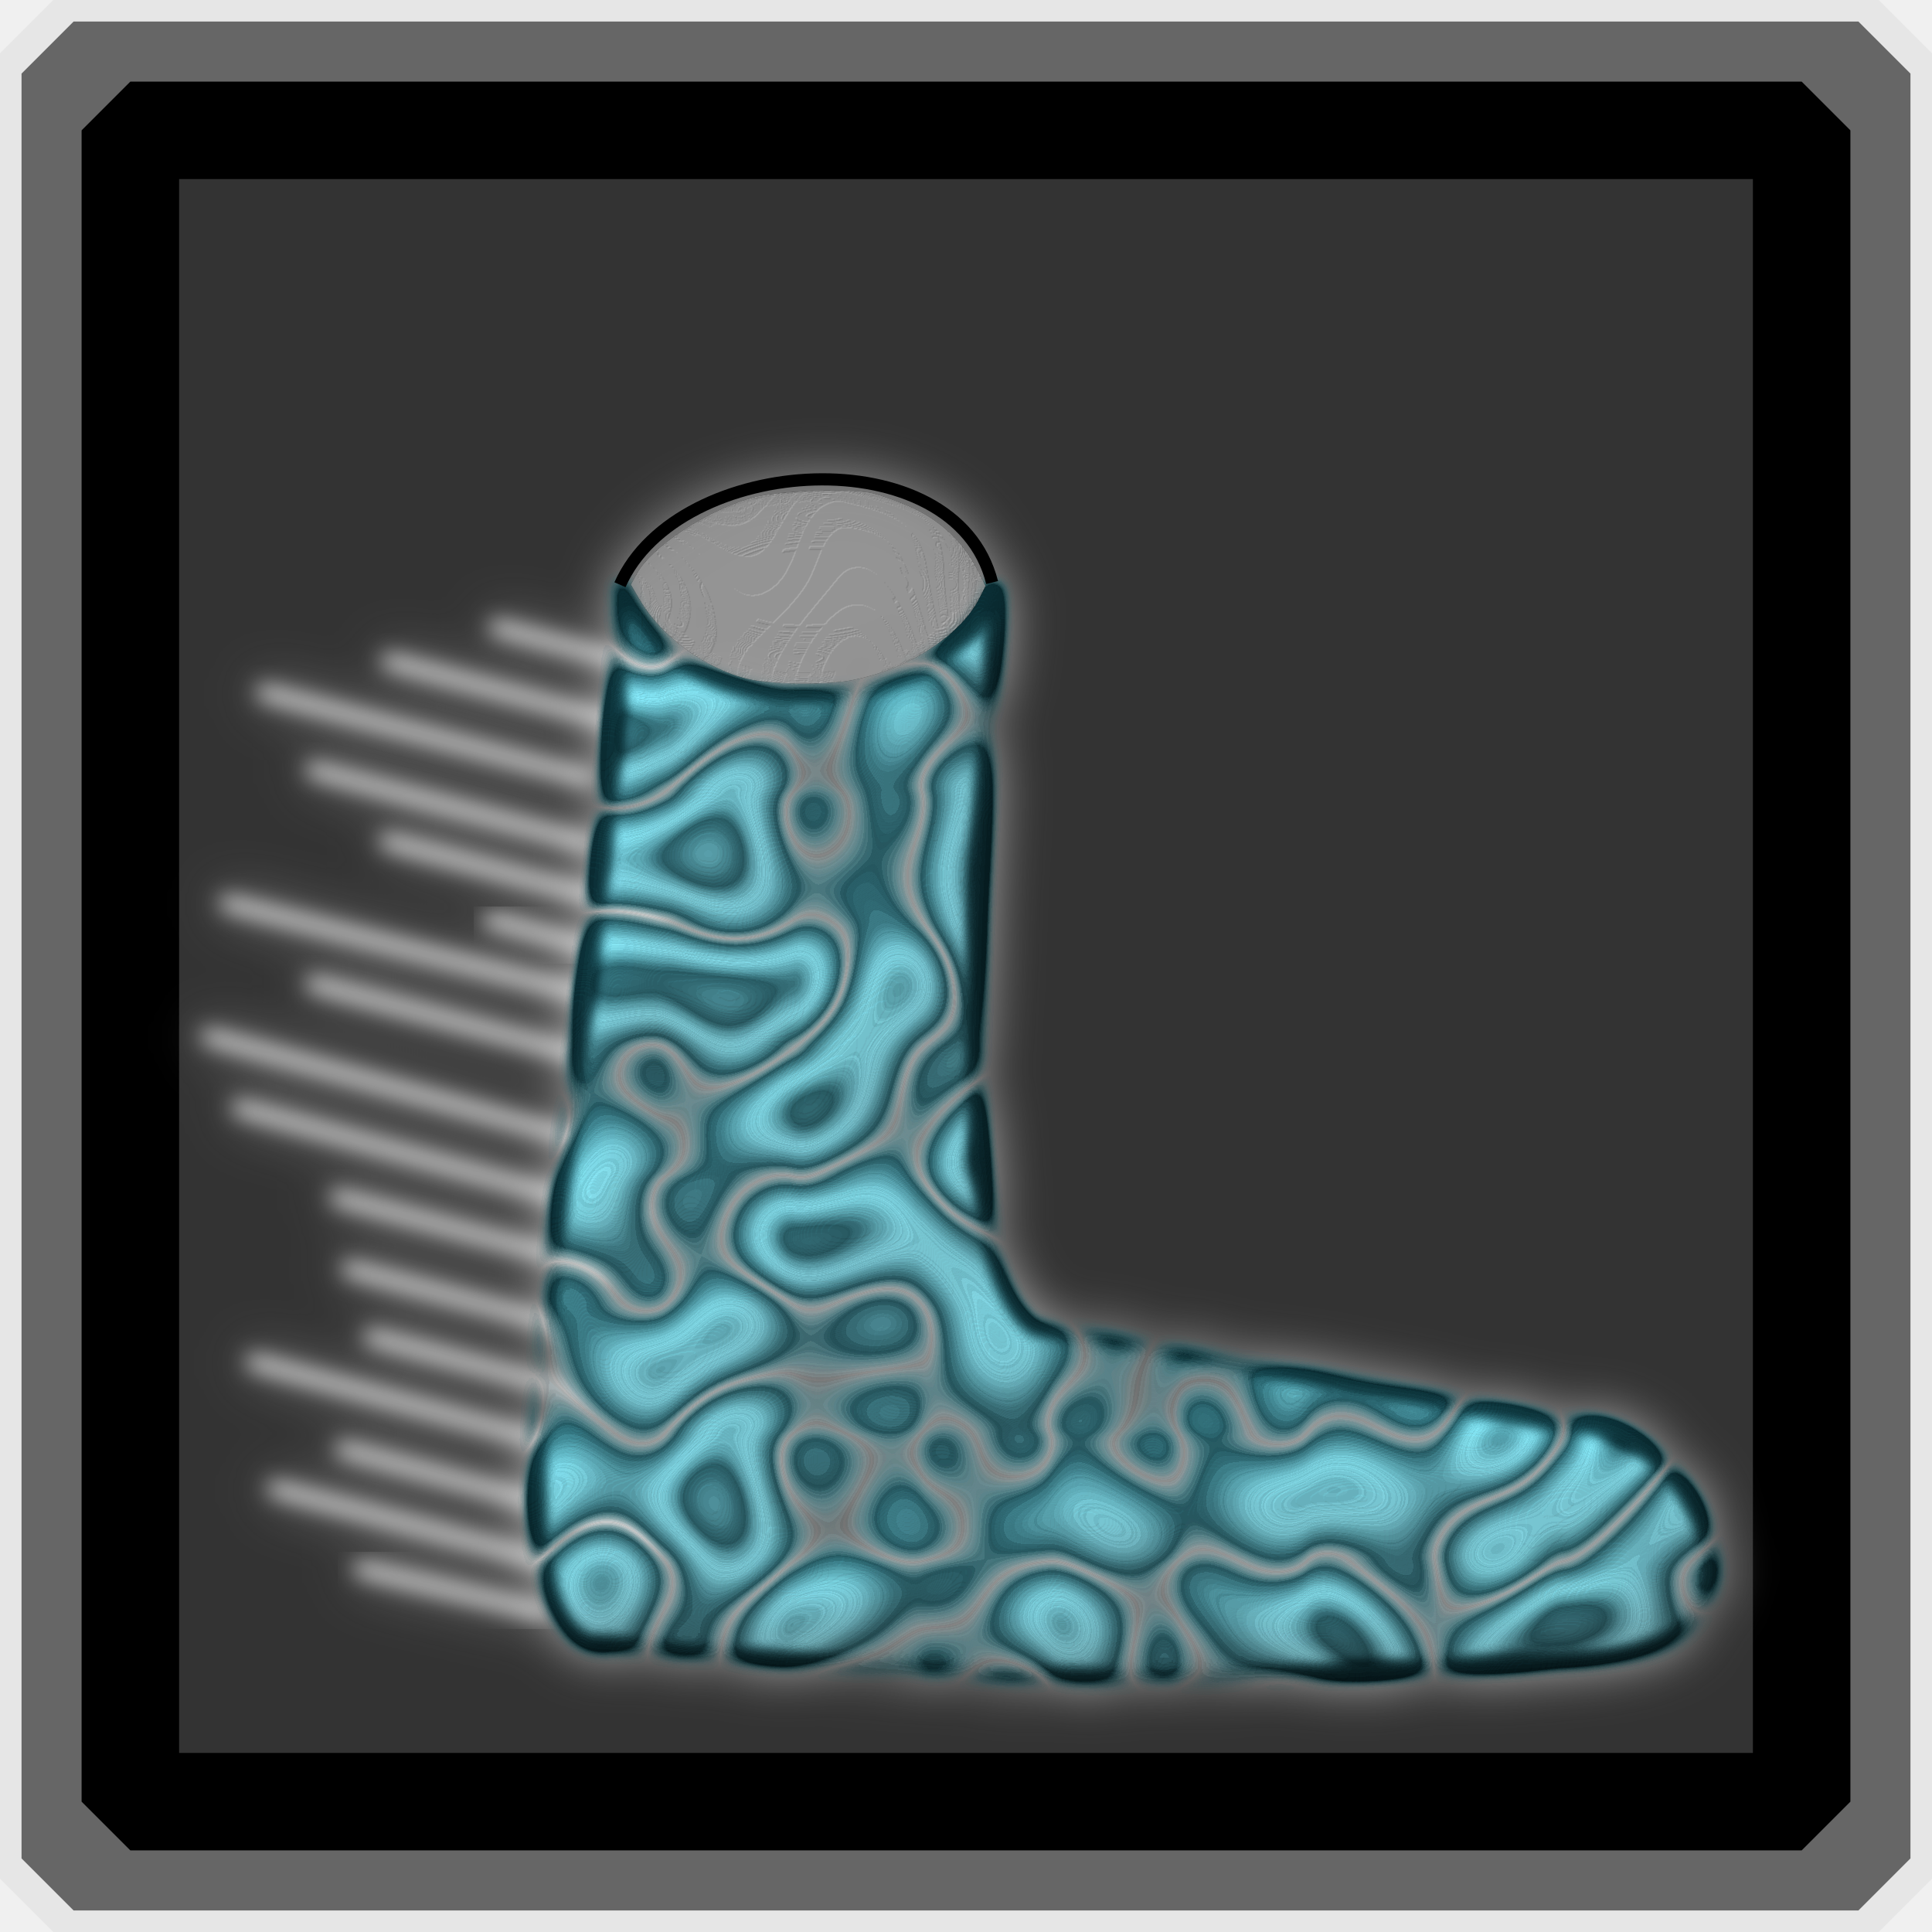
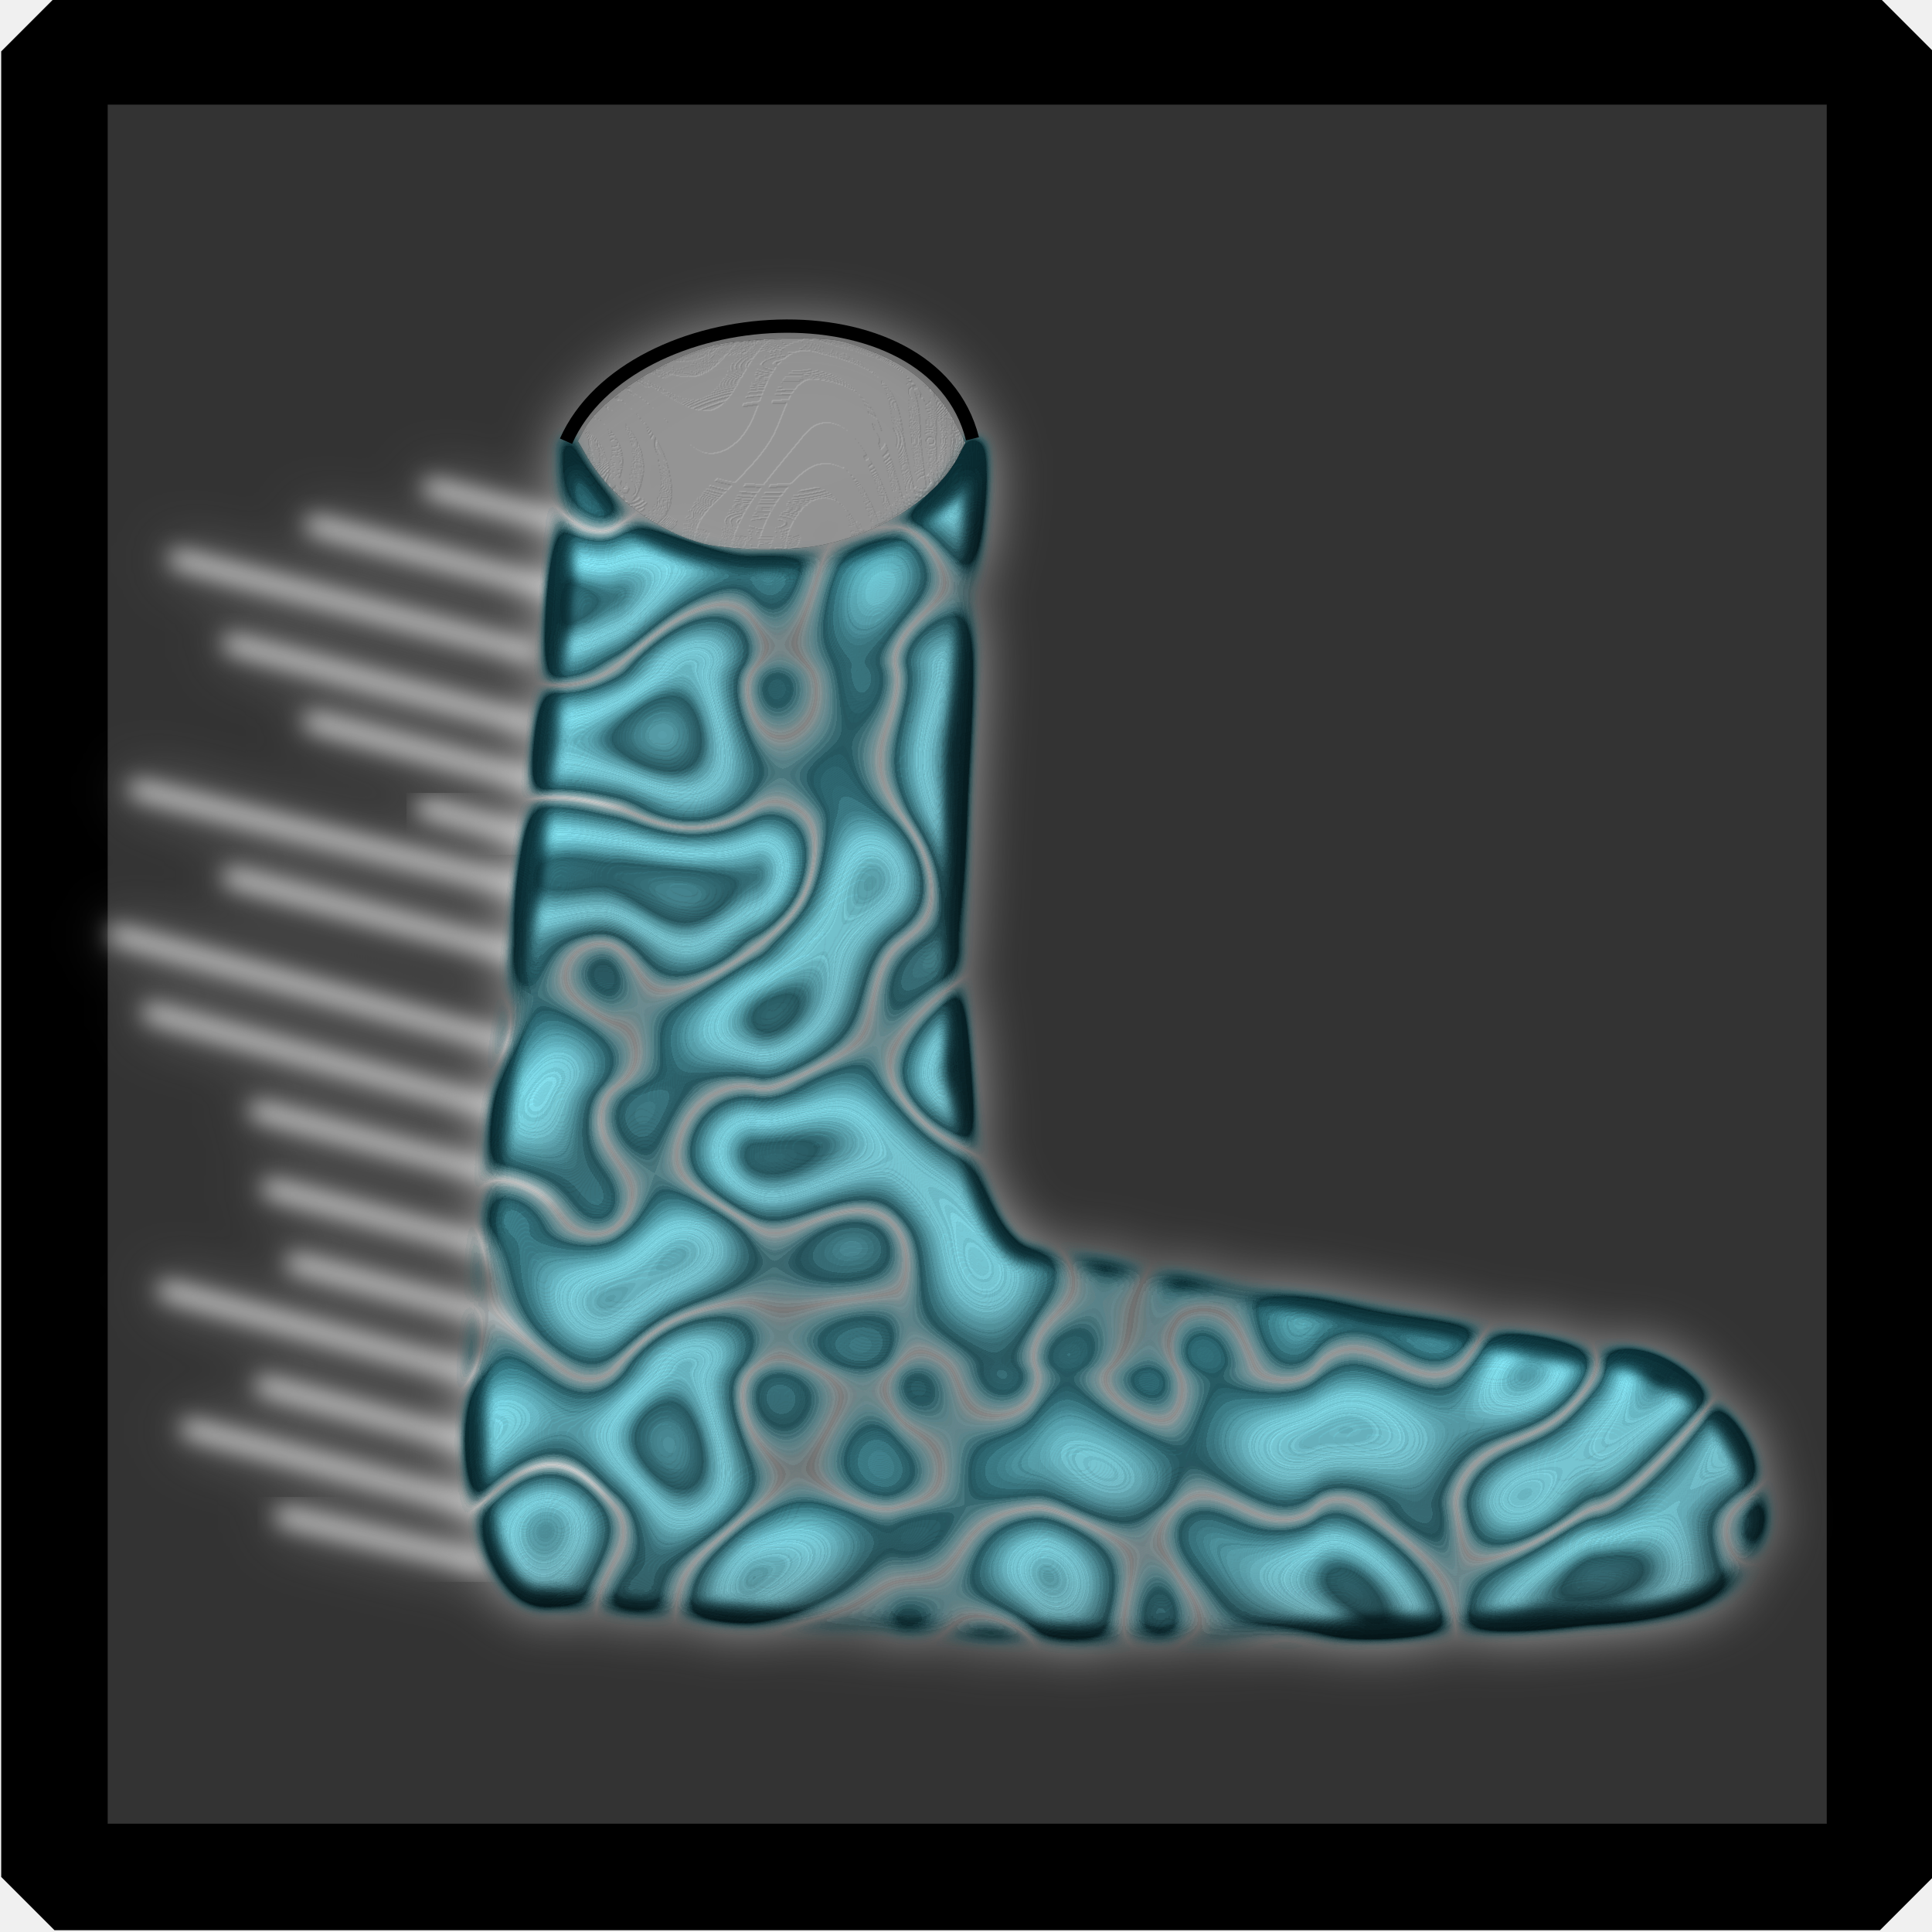
- <svg xmlns="http://www.w3.org/2000/svg" width="158.535" height="158.535" id="svg2" version="1.1">
+ <svg xmlns="http://www.w3.org/2000/svg" width="145.14" height="145.14" id="svg2" version="1.1">
  <defs id="defs4">
-     <filter id="filter5279" style="color-interpolation-filters:sRGB;">
+     <filter id="filter5279" color-interpolation-filters="sRGB">
      <feFlood id="feFlood5281" flood-opacity="0.7" flood-color="rgb(224,224,224)" result="flood" />
      <feComposite id="feComposite5283" in2="SourceGraphic" in="flood" operator="in" result="composite1" />
-       <feGaussianBlur id="feGaussianBlur5285" in="composite" stdDeviation="2" result="blur" />
+       <feGaussianBlur id="feGaussianBlur5285" stdDeviation="2" result="blur" />
      <feOffset id="feOffset5287" dx="0" dy="0" result="offset" />
      <feComposite id="feComposite5289" in2="offset" in="SourceGraphic" operator="over" result="composite2" />
    </filter>
    <filter id="filter5305" color-interpolation-filters="sRGB">
      <feGaussianBlur id="feGaussianBlur5307" stdDeviation="10" result="result8" />
      <feComposite id="feComposite5309" in2="result8" result="result6" in="SourceGraphic" operator="in" />
      <feComposite id="feComposite5311" in2="result6" operator="in" result="result11" />
      <feFlood id="feFlood5313" result="result10" in="result11" flood-opacity="1" flood-color="rgb(255,222,85)" />
      <feBlend id="feBlend5315" in2="result10" mode="normal" in="result11" result="result12" />
      <feComposite id="feComposite5317" in2="SourceGraphic" result="result2" operator="in" in="result12" />
    </filter>
    <filter id="filter5471" color-interpolation-filters="sRGB">
      <feGaussianBlur id="feGaussianBlur5473" stdDeviation="0.5" in="SourceGraphic" result="result0" />
      <feTurbulence id="feTurbulence5475" result="result1" numOctaves="1" seed="488" baseFrequency="0.095" type="turbulence" />
      <feComposite id="feComposite5477" in2="result1" in="result0" operator="in" result="result2" />
-       <feComposite id="feComposite5479" in2="result2" operator="arithmetic" in="result4" k3="1" k1="3" result="result91" />
+       <feComposite id="feComposite5479" in2="result2" operator="arithmetic" k3="1" k1="3" result="result91" k2="0" k4="0" />
      <feBlend id="feBlend5481" in2="result91" mode="multiply" result="fbSourceGraphic" />
      <feColorMatrix id="feColorMatrix5483" result="fbSourceGraphicAlpha" in="fbSourceGraphic" values="0 0 0 0 0 0 0 1 0 0 0 0 1 0 0 0 0 0 5 0" />
      <feGaussianBlur id="feGaussianBlur5485" result="result0" in="fbSourceGraphicAlpha" stdDeviation="3" />
      <feOffset id="feOffset5487" result="result3" in="result0" dy="2" dx="2" />
-       <feSpecularLighting id="feSpecularLighting5489" specularExponent="30" specularConstant="1.1" surfaceScale="2" lighting-color="rgb(111,236,253)" result="result1" in="result0">
+       <feSpecularLighting id="feSpecularLighting5489" specularExponent="30" specularConstant="1.1" surfaceScale="2" lighting-color="#6fecfd" result="result1" in="result0">
        <fePointLight id="fePointLight5491" z="20000" y="-10000" x="-5000" />
      </feSpecularLighting>
-       <feComposite id="feComposite5493" in2="fbSourceGraphicAlpha" k2="-1" operator="in" result="result2" in="result1" />
-       <feComposite id="feComposite5495" in2="result2" k3="1" k2="3" operator="arithmetic" result="result4" in="fbSourceGraphic" />
+       <feComposite id="feComposite5493" in2="fbSourceGraphicAlpha" operator="in" result="result2" in="result1" />
+       <feComposite id="feComposite5495" in2="result2" k3="1" k2="3" operator="arithmetic" result="result4" in="fbSourceGraphic" k1="0" k4="0" />
      <feBlend id="feBlend5497" in2="result4" mode="multiply" />
    </filter>
    <filter id="filter6065" y="-0.5" x="-0.5" width="2" height="2" color-interpolation-filters="sRGB">
      <feGaussianBlur id="feGaussianBlur6067" stdDeviation="2" result="result14" />
      <feFlood id="feFlood6069" flood-opacity="0.75" result="result15" flood-color="rgb(255,255,255)" in="result14" />
      <feTurbulence id="feTurbulence6071" result="result5" numOctaves="5" baseFrequency="0.004 0.004" seed="25" type="fractalNoise" />
      <feDisplacementMap id="feDisplacementMap6073" in2="result14" yChannelSelector="G" result="result8" in="result5" xChannelSelector="R" scale="200" />
-       <feDiffuseLighting id="feDiffuseLighting6075" in="result8" surfaceScale="50" lighting-color="rgb(255,255,255)" diffuseConstant="1" result="result16">
+       <feDiffuseLighting id="feDiffuseLighting6075" in="result8" surfaceScale="50" lighting-color="#ffffff" diffuseConstant="1" result="result16">
        <feDistantLight id="feDistantLight6077" azimuth="225" elevation="10" />
      </feDiffuseLighting>
      <feBlend id="feBlend6079" in2="SourceGraphic" mode="screen" result="result9" />
      <feComposite id="feComposite6081" in2="SourceGraphic" operator="in" result="result11" in="result9" />
    </filter>
-     <filter id="filter6563" x="-0.092" width="1.184" y="-0.343" height="1.686">
+     <filter id="filter6563" x="-0.092" width="1.184" y="-0.343" height="1.686" color-interpolation-filters="sRGB">
      <feGaussianBlur stdDeviation="0.896" id="feGaussianBlur6565" />
    </filter>
-     <filter id="filter6567" x="-0.092" width="1.184" y="-0.343" height="1.686">
+     <filter id="filter6567" x="-0.092" width="1.184" y="-0.343" height="1.686" color-interpolation-filters="sRGB">
      <feGaussianBlur stdDeviation="0.896" id="feGaussianBlur6569" />
    </filter>
-     <filter id="filter6571" x="-0.092" width="1.184" y="-0.343" height="1.686">
+     <filter id="filter6571" x="-0.092" width="1.184" y="-0.343" height="1.686" color-interpolation-filters="sRGB">
      <feGaussianBlur stdDeviation="0.896" id="feGaussianBlur6573" />
    </filter>
-     <filter id="filter6575" x="-0.092" width="1.184" y="-0.343" height="1.686">
+     <filter id="filter6575" x="-0.092" width="1.184" y="-0.343" height="1.686" color-interpolation-filters="sRGB">
      <feGaussianBlur stdDeviation="0.896" id="feGaussianBlur6577" />
    </filter>
-     <filter id="filter6579" x="-0.092" width="1.184" y="-0.343" height="1.686">
+     <filter id="filter6579" x="-0.092" width="1.184" y="-0.343" height="1.686" color-interpolation-filters="sRGB">
      <feGaussianBlur stdDeviation="0.896" id="feGaussianBlur6581" />
    </filter>
-     <filter id="filter6583" x="-0.092" width="1.184" y="-0.343" height="1.686">
+     <filter id="filter6583" x="-0.092" width="1.184" y="-0.343" height="1.686" color-interpolation-filters="sRGB">
      <feGaussianBlur stdDeviation="0.896" id="feGaussianBlur6585" />
    </filter>
-     <filter id="filter6587" x="-0.092" width="1.184" y="-0.343" height="1.686">
+     <filter id="filter6587" x="-0.092" width="1.184" y="-0.343" height="1.686" color-interpolation-filters="sRGB">
      <feGaussianBlur stdDeviation="0.896" id="feGaussianBlur6589" />
    </filter>
-     <filter id="filter6591" x="-0.092" width="1.184" y="-0.343" height="1.686">
+     <filter id="filter6591" x="-0.092" width="1.184" y="-0.343" height="1.686" color-interpolation-filters="sRGB">
      <feGaussianBlur stdDeviation="0.896" id="feGaussianBlur6593" />
    </filter>
-     <filter id="filter6595" x="-0.092" width="1.184" y="-0.343" height="1.686">
+     <filter id="filter6595" x="-0.092" width="1.184" y="-0.343" height="1.686" color-interpolation-filters="sRGB">
      <feGaussianBlur stdDeviation="0.896" id="feGaussianBlur6597" />
    </filter>
-     <filter id="filter6599" x="-0.092" width="1.184" y="-0.343" height="1.686">
+     <filter id="filter6599" x="-0.092" width="1.184" y="-0.343" height="1.686" color-interpolation-filters="sRGB">
      <feGaussianBlur stdDeviation="0.896" id="feGaussianBlur6601" />
    </filter>
-     <filter id="filter6603" x="-0.078" width="1.157" y="-0.295" height="1.591">
+     <filter id="filter6603" x="-0.078" width="1.157" y="-0.295" height="1.591" color-interpolation-filters="sRGB">
      <feGaussianBlur stdDeviation="0.896" id="feGaussianBlur6605" />
-     </filter>
-     <filter color-interpolation-filters="sRGB" id="filter6579-6" x="-0.092" width="1.184" y="-0.343" height="1.686">
-       <feGaussianBlur stdDeviation="0.896" id="feGaussianBlur6581-4" />
    </filter>
    <filter color-interpolation-filters="sRGB" id="filter6567-0" x="-0.092" width="1.184" y="-0.343" height="1.686">
      <feGaussianBlur stdDeviation="0.896" id="feGaussianBlur6569-9" />
    </filter>
    <filter color-interpolation-filters="sRGB" id="filter6587-5" x="-0.092" width="1.184" y="-0.343" height="1.686">
      <feGaussianBlur stdDeviation="0.896" id="feGaussianBlur6589-0" />
    </filter>
    <filter color-interpolation-filters="sRGB" id="filter6567-0-0" x="-0.092" width="1.184" y="-0.343" height="1.686">
      <feGaussianBlur stdDeviation="0.896" id="feGaussianBlur6569-9-9" />
    </filter>
  </defs>
-   <g id="layer1" transform="translate(-173.642,-311.5646)" style="display:inline">
-     <rect style="fill:none;stroke:#e6e6e6;stroke-width:8.738;stroke-linecap:round;stroke-linejoin:bevel;stroke-miterlimit:4;stroke-dasharray:none" id="rect2985-1-7" width="149.797" height="149.797" x="178.011" y="315.933" />
-     <rect style="fill:none;stroke:#666666;stroke-width:8.543;stroke-linecap:round;stroke-linejoin:bevel;stroke-miterlimit:4;stroke-dasharray:none" id="rect2985-1" width="146.457" height="146.457" x="179.681" y="317.604" />
-     <rect style="fill:#333333;stroke:#000000;stroke-width:8;stroke-linecap:round;stroke-linejoin:bevel;stroke-miterlimit:4;stroke-dasharray:none" id="rect2985" width="137.143" height="137.143" x="184.338" y="322.261" />
+   <g id="layer1" transform="translate(-173.9947,-325.1579)" style="display:inline">
+     <rect style="fill:#333333;stroke:#000000;stroke-width:8;stroke-linecap:round;stroke-linejoin:bevel;stroke-miterlimit:4;stroke-dasharray:none" id="rect2985" width="137.143" height="137.143" x="178.085" y="329.018" />
  </g>
-   <g id="layer2">
-     <g id="g5257" transform="translate(22.98097,1.767767)">
+   <g id="layer2" transform="translate(-0.3527688,-13.59332)">
+     <g id="g5257" transform="translate(14.98097,0.525381)">
      <g id="g5262" style="filter:url(#filter5279)">
        <path style="fill:#ffffff;stroke:#ffffff;stroke-width:1px;stroke-linecap:butt;stroke-linejoin:miter;stroke-opacity:1;filter:url(#filter6567-0-0)" d="M 4.709,117.013 33.171,124.801" id="path5499-9-50-9-2" />
        <path style="fill:#ffffff;stroke:#ffffff;stroke-width:1px;stroke-linecap:butt;stroke-linejoin:miter;stroke-opacity:1;filter:url(#filter6567-0)" d="m -2.614,109.864 28.462,7.788" id="path5499-9-50-9" />
        <path id="path6631" d="M -6.313,83.153 27.199,92.456" style="fill:#ffffff;stroke:#ffffff;stroke-width:1px;stroke-linecap:butt;stroke-linejoin:miter;stroke-opacity:1;filter:url(#filter6583)" />
        <path style="fill:#ffffff;stroke:#ffffff;stroke-width:1px;stroke-linecap:butt;stroke-linejoin:miter;stroke-opacity:1;filter:url(#filter6603)" d="M -1.768,54.927 25.684,62.21" id="path5499" />
        <path style="fill:#ffffff;stroke:#ffffff;stroke-width:1px;stroke-linecap:butt;stroke-linejoin:miter;stroke-opacity:1;filter:url(#filter6599)" d="M 2.273,61.279 25.684,67.552" id="path5499-6" />
        <path style="fill:#ffffff;stroke:#ffffff;stroke-width:1px;stroke-linecap:butt;stroke-linejoin:miter;stroke-opacity:1;filter:url(#filter6595)" d="M 8.334,67.127 31.745,73.4" id="path5499-1" />
        <path style="fill:#ffffff;stroke:#ffffff;stroke-width:1px;stroke-linecap:butt;stroke-linejoin:miter;stroke-opacity:1;filter:url(#filter6591)" d="M 2.273,78.821 25.684,85.094" id="path5499-63" />
        <path style="fill:#ffffff;stroke:#ffffff;stroke-width:1px;stroke-linecap:butt;stroke-linejoin:miter;stroke-opacity:1;filter:url(#filter6587)" d="M -4.798,72.216 25.684,80.004" id="path5499-4" />
        <path style="fill:#ffffff;stroke:#ffffff;stroke-width:1px;stroke-linecap:butt;stroke-linejoin:miter;stroke-opacity:1;filter:url(#filter6583)" d="M -3.788,89 29.725,98.304" id="path5499-47" />
        <path style="fill:#ffffff;stroke:#ffffff;stroke-width:1px;stroke-linecap:butt;stroke-linejoin:miter;stroke-opacity:1;filter:url(#filter6579)" d="M 4.273,96.363 27.684,102.636" id="path5499-18" />
        <path style="fill:#ffffff;stroke:#ffffff;stroke-width:1px;stroke-linecap:butt;stroke-linejoin:miter;stroke-opacity:1;filter:url(#filter6575)" d="m 7.03,107.805 23.411,6.273" id="path5499-9" />
        <path style="fill:#ffffff;stroke:#ffffff;stroke-width:1px;stroke-linecap:butt;stroke-linejoin:miter;stroke-opacity:1;filter:url(#filter6571)" d="m 5.215,102.21 23.411,6.273" id="path5499-9-5" />
        <path style="fill:#ffffff;stroke:#ffffff;stroke-width:1px;stroke-linecap:butt;stroke-linejoin:miter;stroke-opacity:1;filter:url(#filter6567)" d="M -0.867,120.257 22.544,126.53" id="path5499-9-50" />
        <path id="path6657" d="m 6.204,126.862 15.835,3.748" style="fill:#ffffff;stroke:#ffffff;stroke-width:1px;stroke-linecap:butt;stroke-linejoin:miter;stroke-opacity:1;filter:url(#filter6567)" />
        <path style="fill:#ffffff;stroke:#ffffff;stroke-width:1px;stroke-linecap:butt;stroke-linejoin:miter;stroke-opacity:1;filter:url(#filter6563)" d="m 17.316,49.585 23.411,6.273" id="path5499-9-6" transform="translate(0,-7.6293945e-6)" />
        <path style="fill:#ffffff;stroke:#ffffff;stroke-width:1px;stroke-linecap:butt;stroke-linejoin:miter;stroke-opacity:1;filter:url(#filter6587-5)" d="m 16.831,73.576 9.774,2.737" id="path5499-4-1" />
        <path id="path6707" d="m 8.477,52.363 23.411,6.273" style="fill:#ffffff;stroke:#ffffff;stroke-width:1px;stroke-linecap:butt;stroke-linejoin:miter;stroke-opacity:1;filter:url(#filter6563)" />
        <path style="fill:#666666;fill-opacity:1;stroke:#000000;stroke-width:1px;stroke-linecap:butt;stroke-linejoin:miter;stroke-opacity:1;filter:url(#filter5471)" d="m 27.253,133.178 c 42.969,4.034 47.118,2.777 79.027,1.25 19.837,-0.317 9.101,-20.069 -0.536,-19.273 l -43.848,-8.048 c -9.289,-6.662 -2.544,-56.15 -3.214,-61.071 -2.353,10.384 -25.445,14.113 -30.714,0 0.162,31.587 -15.015,89.138 -0.714,87.143 z" id="path2999" />
        <path style="opacity:0.75;color:#000000;fill:#808080;fill-opacity:1;fill-rule:nonzero;stroke:none;stroke-width:7.503;marker:none;visibility:visible;display:inline;overflow:visible;filter:url(#filter6065);enable-background:accumulate" d="M 38.363,53.948 C 34.894,53.109 31.253,50.434 29.503,47.439 l -0.718,-1.229 0.476,-0.883 c 1.206,-2.24 5.845,-5.279 9.583,-6.278 2.075,-0.555 7.851,-0.768 9.688,-0.358 0.783,0.175 2.333,0.739 3.444,1.253 2.296,1.062 4.157,2.858 5.266,5.083 l 0.649,1.302 -0.519,1.016 c -1.602,3.141 -6.018,5.928 -10.683,6.744 -2.09,0.365 -6.545,0.29 -8.326,-0.141 z" id="path5229" />
        <path style="fill:none;stroke:#000000;stroke-width:1px;stroke-linecap:butt;stroke-linejoin:miter;stroke-opacity:1" d="M 27.893,46.213 C 32.675,35.433 55.424,34.02 58.429,46.035" id="path3001" />
      </g>
    </g>
  </g>
</svg>
